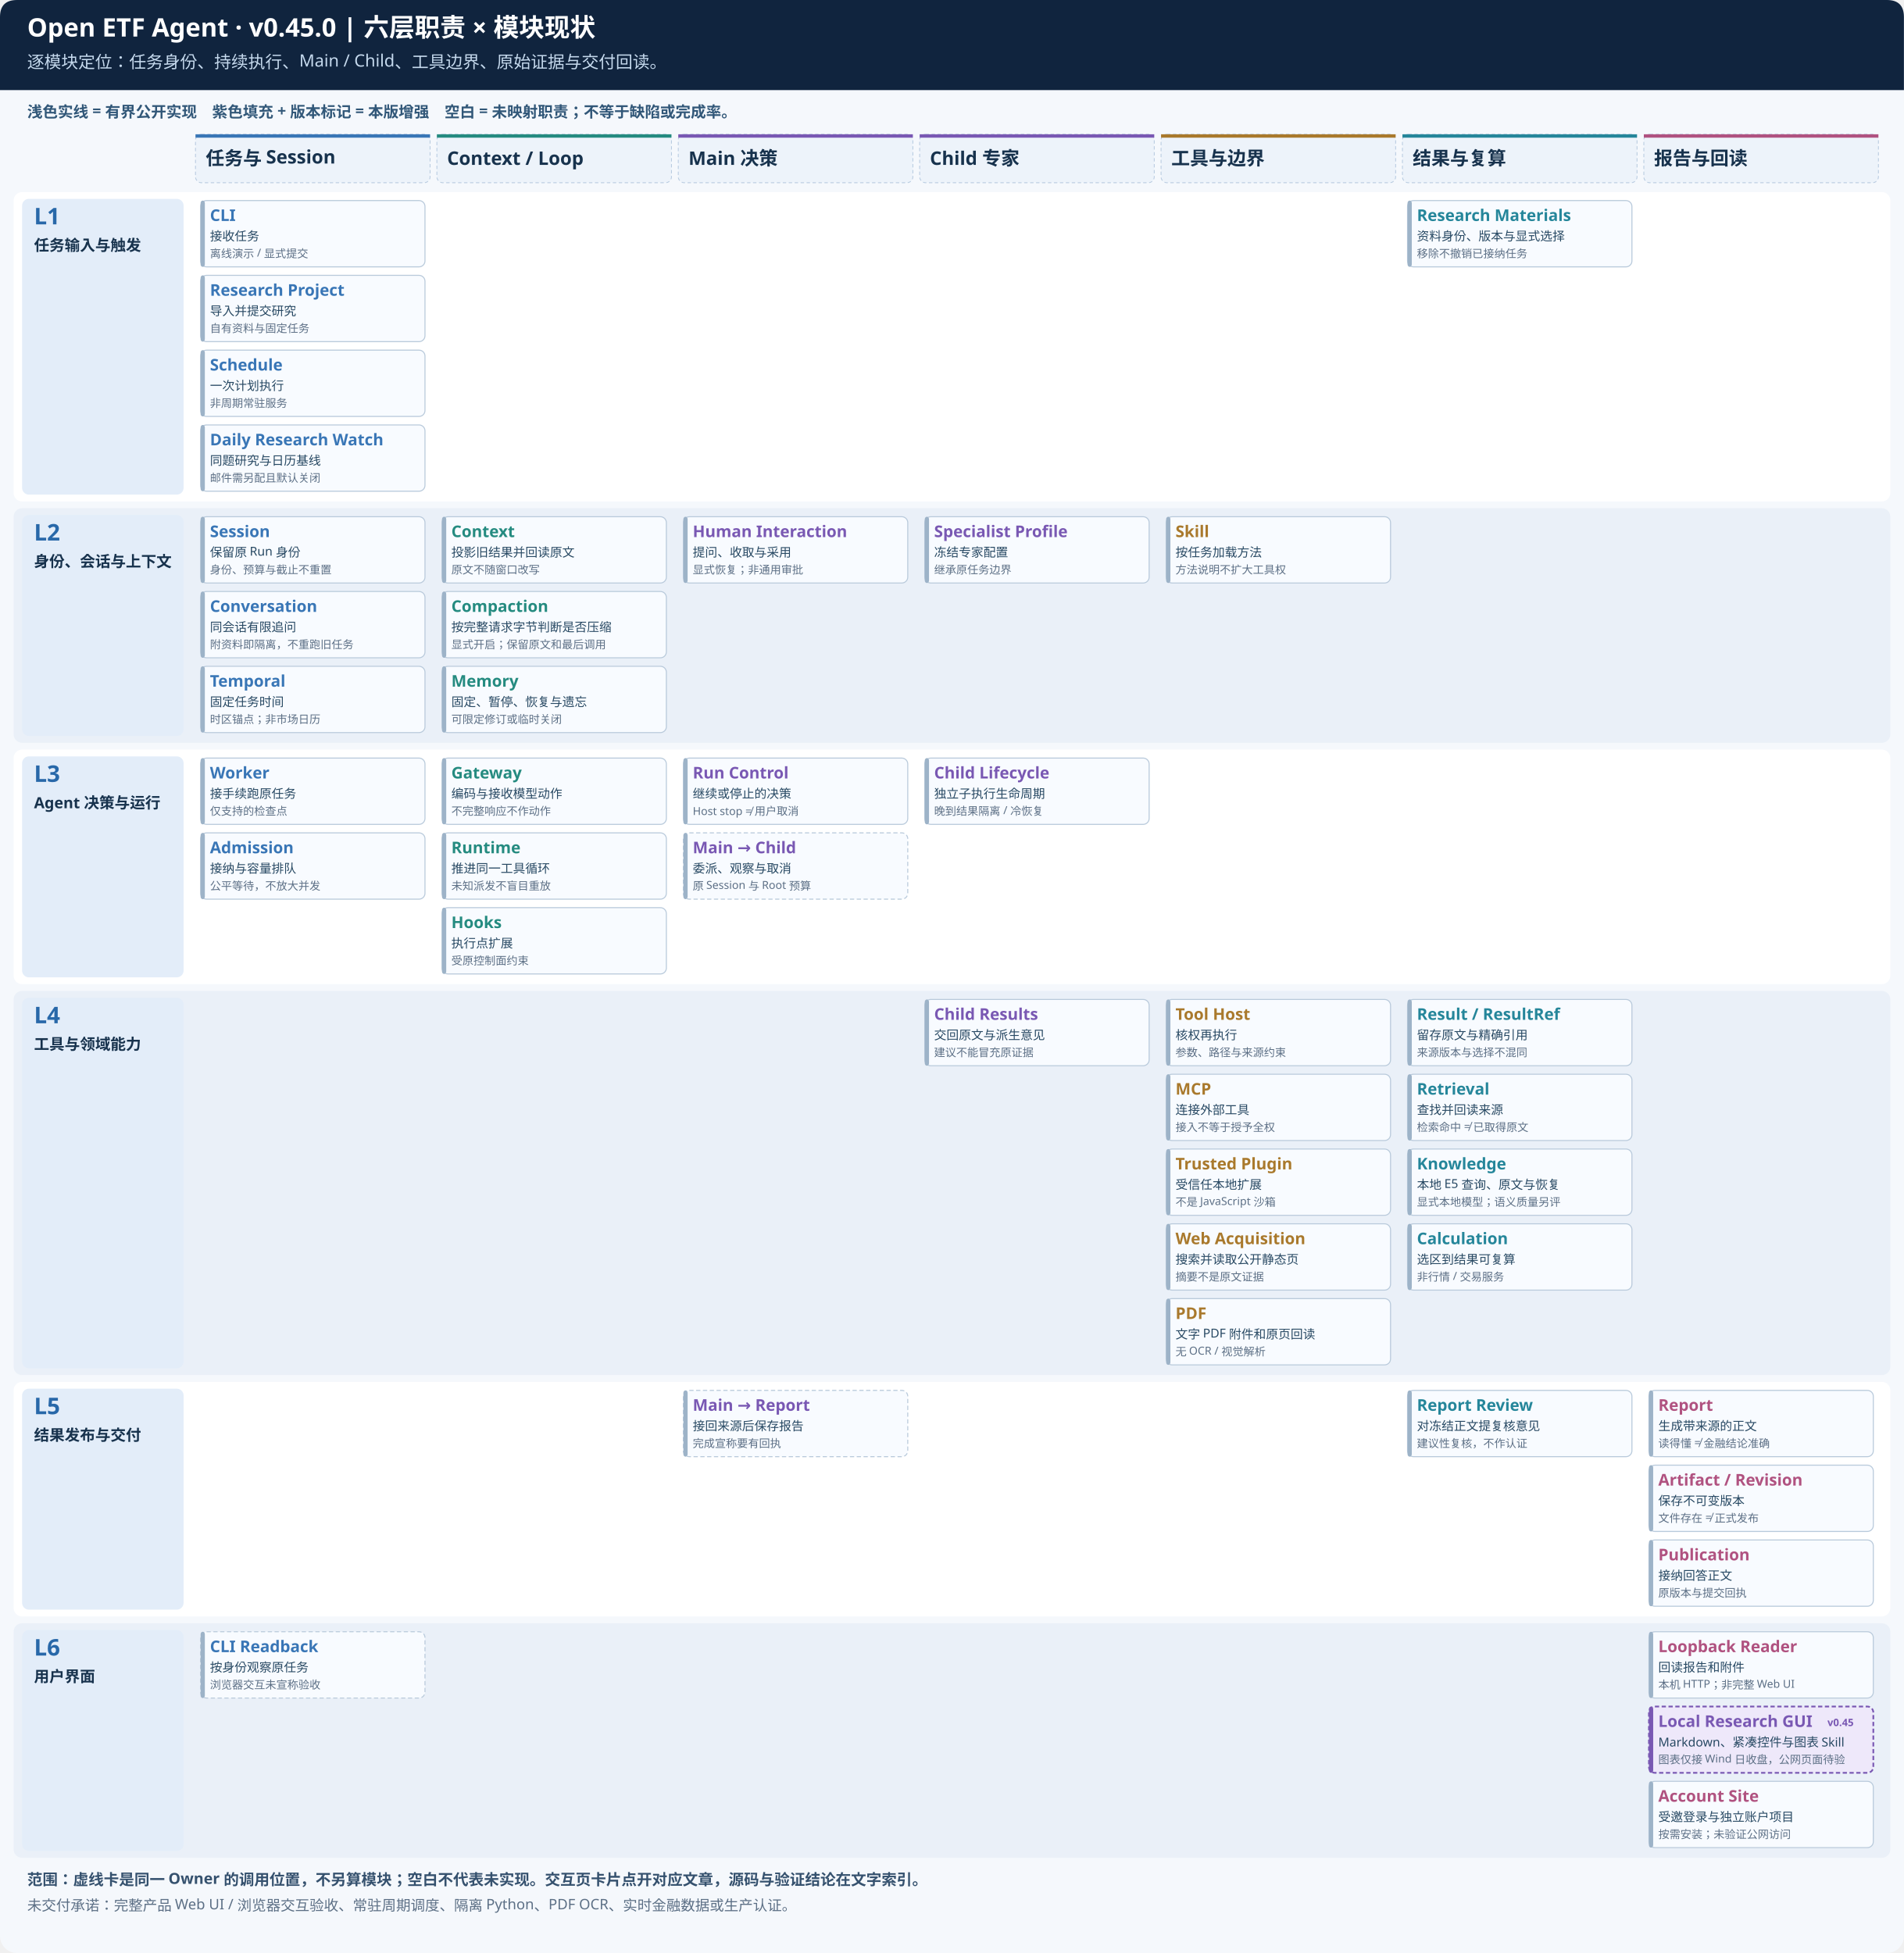
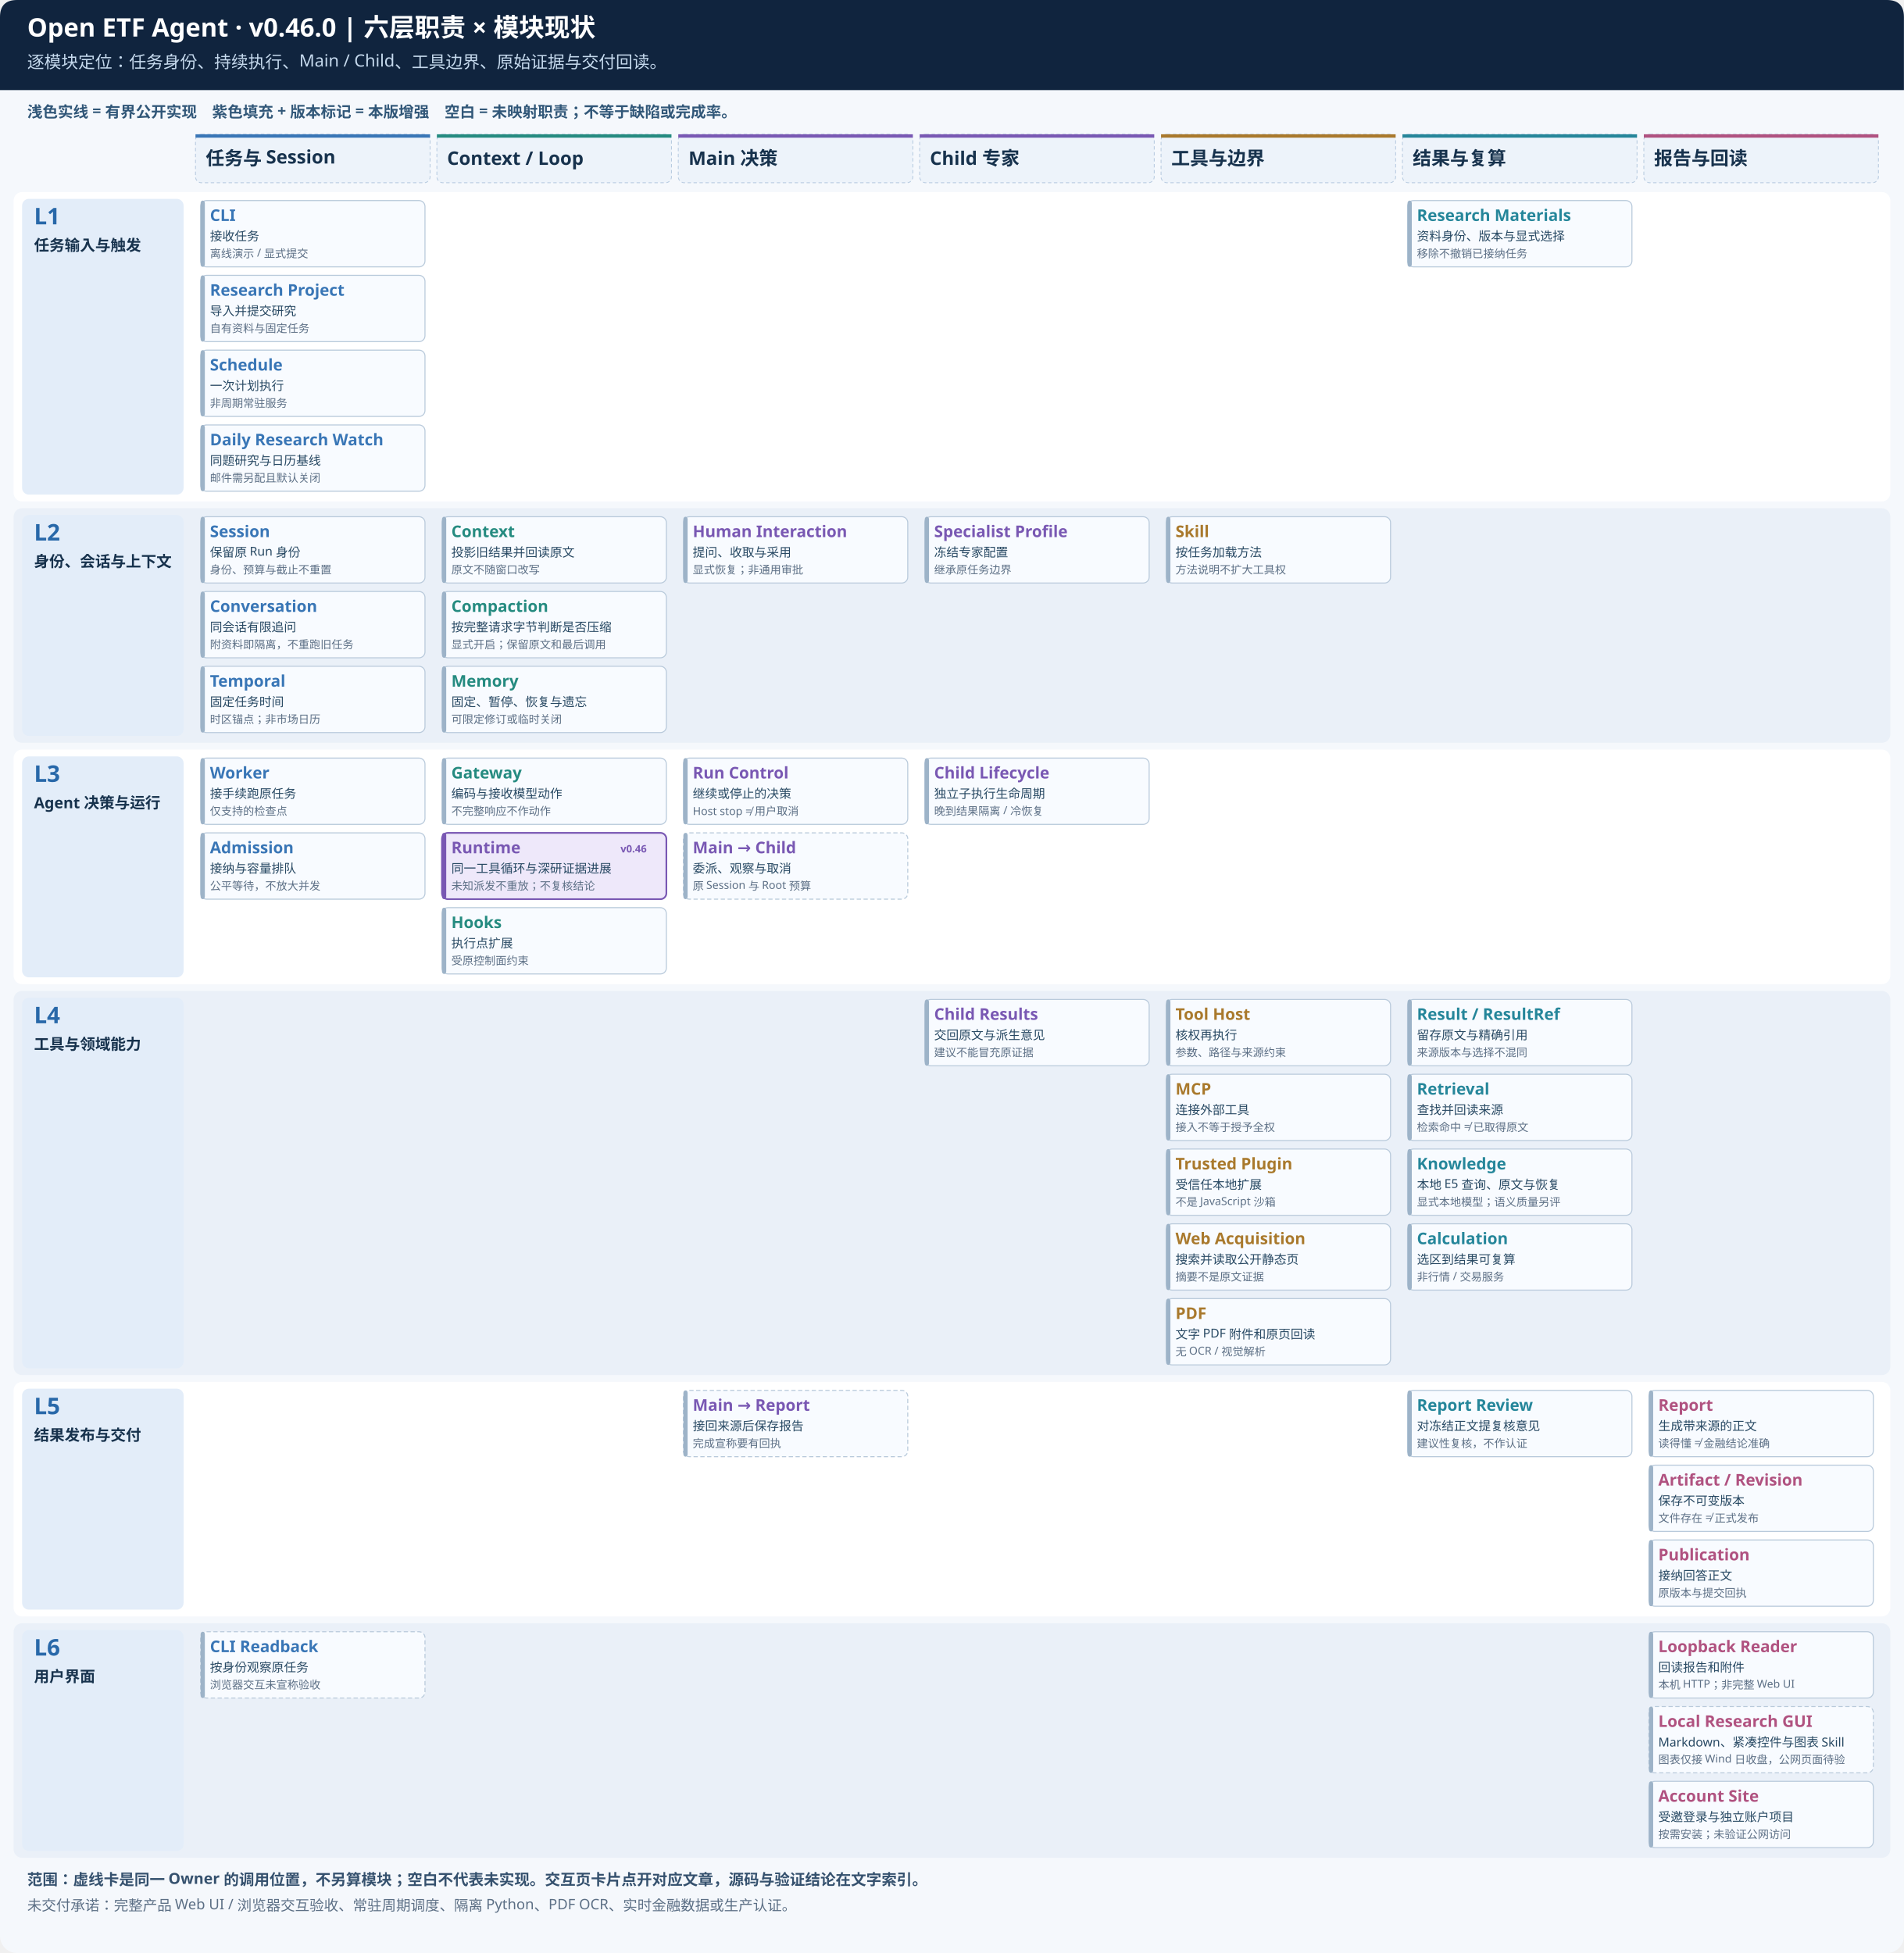
<svg xmlns="http://www.w3.org/2000/svg" width="2240" height="2298" viewBox="0 0 2240 2298" role="img" aria-labelledby="title desc">
  <rect width="2240" height="2298" rx="20" fill="#f5f8fc" />
  <path d="M20 0h2200q20 0 20 20v86H0V20Q0 0 20 0" fill="#10243e" />
  <g font-family="system-ui, sans-serif">
-     <text x="32" y="43" font-size="30" fill="#fff" font-weight="700">Open ETF Agent · v0.45.0 | 六层职责 × 模块现状</text>
+     <text x="32" y="43" font-size="30" fill="#fff" font-weight="700">Open ETF Agent · v0.46.0 | 六层职责 × 模块现状</text>
    <text x="32" y="80" font-size="20" fill="#c5d9ed" font-weight="400">逐模块定位：任务身份、持续执行、Main / Child、工具边界、原始证据与交付回读。</text>
    <text x="32" y="138" font-size="18" fill="#315778" font-weight="600">浅色实线 = 有界公开实现　紫色填充 + 版本标记 = 本版增强　空白 = 未映射职责；不等于缺陷或完成率。</text>
    <rect x="230" y="158" width="276" height="57" rx="7" fill="#edf3fa" stroke="#b8cbe0" stroke-dasharray="4 3" />
    <rect x="230" y="158" width="276" height="4" fill="#3976b6" />
    <text x="242" y="194" font-size="22" fill="#17324d" font-weight="700">任务与 Session</text>
    <rect x="514" y="158" width="276" height="57" rx="7" fill="#edf3fa" stroke="#b8cbe0" stroke-dasharray="4 3" />
    <rect x="514" y="158" width="276" height="4" fill="#258b80" />
    <text x="526" y="194" font-size="22" fill="#17324d" font-weight="700">Context / Loop</text>
    <rect x="798" y="158" width="276" height="57" rx="7" fill="#edf3fa" stroke="#b8cbe0" stroke-dasharray="4 3" />
    <rect x="798" y="158" width="276" height="4" fill="#7958b3" />
    <text x="810" y="194" font-size="22" fill="#17324d" font-weight="700">Main 决策</text>
    <rect x="1082" y="158" width="276" height="57" rx="7" fill="#edf3fa" stroke="#b8cbe0" stroke-dasharray="4 3" />
    <rect x="1082" y="158" width="276" height="4" fill="#7958b3" />
    <text x="1094" y="194" font-size="22" fill="#17324d" font-weight="700">Child 专家</text>
    <rect x="1366" y="158" width="276" height="57" rx="7" fill="#edf3fa" stroke="#b8cbe0" stroke-dasharray="4 3" />
    <rect x="1366" y="158" width="276" height="4" fill="#a9792c" />
    <text x="1378" y="194" font-size="22" fill="#17324d" font-weight="700">工具与边界</text>
    <rect x="1650" y="158" width="276" height="57" rx="7" fill="#edf3fa" stroke="#b8cbe0" stroke-dasharray="4 3" />
    <rect x="1650" y="158" width="276" height="4" fill="#25869a" />
    <text x="1662" y="194" font-size="22" fill="#17324d" font-weight="700">结果与复算</text>
    <rect x="1934" y="158" width="276" height="57" rx="7" fill="#edf3fa" stroke="#b8cbe0" stroke-dasharray="4 3" />
    <rect x="1934" y="158" width="276" height="4" fill="#b05280" />
    <text x="1946" y="194" font-size="22" fill="#17324d" font-weight="700">报告与回读</text>
    <rect x="16" y="226" width="2208" height="364" rx="10" fill="#ffffff" />
    <rect x="26" y="234" width="190" height="348" rx="8" fill="#e3edf9" />
    <text x="40" y="264" font-size="27" fill="#2868a9" font-weight="700">L1</text>
    <text x="40" y="295" font-size="18" fill="#17324d" font-weight="700">任务输入与触发</text>
    <a href="https://hpoenixf.com/eff-agent-article/articles/agent-in-15-minutes" target="_blank" rel="noopener noreferrer">
      <rect x="236" y="236" width="264" height="78" rx="7" fill="#f8fbff" stroke="#b9cadb" stroke-width="1.2" />
      <rect x="236" y="236" width="5" height="78" rx="3" fill="#9db3c8" />
      <text x="247" y="260" font-size="19" fill="#3976b6" font-weight="700">CLI</text>
      <text x="247" y="283" font-size="14.5" fill="#284963" font-weight="500">接收任务</text>
      <text x="247" y="303" font-size="13" fill="#5c6f85" font-weight="400">离线演示 / 显式提交</text>
    </a>
    <a href="https://hpoenixf.com/eff-agent-article/articles/open-etf-agent-research-project-workshop" target="_blank" rel="noopener noreferrer">
      <rect x="236" y="324" width="264" height="78" rx="7" fill="#f8fbff" stroke="#b9cadb" stroke-width="1.2" />
      <rect x="236" y="324" width="5" height="78" rx="3" fill="#9db3c8" />
      <text x="247" y="348" font-size="19" fill="#3976b6" font-weight="700">Research Project</text>
      <text x="247" y="371" font-size="14.5" fill="#284963" font-weight="500">导入并提交研究</text>
      <text x="247" y="391" font-size="13" fill="#5c6f85" font-weight="400">自有资料与固定任务</text>
    </a>
    <a href="https://hpoenixf.com/eff-agent-article/articles/agent-autonomous-scheduled-research" target="_blank" rel="noopener noreferrer">
      <rect x="236" y="412" width="264" height="78" rx="7" fill="#f8fbff" stroke="#b9cadb" stroke-width="1.2" />
      <rect x="236" y="412" width="5" height="78" rx="3" fill="#9db3c8" />
      <text x="247" y="436" font-size="19" fill="#3976b6" font-weight="700">Schedule</text>
      <text x="247" y="459" font-size="14.5" fill="#284963" font-weight="500">一次计划执行</text>
      <text x="247" y="479" font-size="13" fill="#5c6f85" font-weight="400">非周期常驻服务</text>
    </a>
    <a href="https://hpoenixf.com/eff-agent-article/articles/agent-autonomous-scheduled-research" target="_blank" rel="noopener noreferrer">
      <rect x="236" y="500" width="264" height="78" rx="7" fill="#f8fbff" stroke="#b9cadb" stroke-width="1.2" />
      <rect x="236" y="500" width="5" height="78" rx="3" fill="#9db3c8" />
      <text x="247" y="524" font-size="19" fill="#3976b6" font-weight="700">Daily Research Watch</text>
      <text x="247" y="547" font-size="14.5" fill="#284963" font-weight="500">同题研究与日历基线</text>
      <text x="247" y="567" font-size="13" fill="#5c6f85" font-weight="400">邮件需另配且默认关闭</text>
    </a>
    <a href="https://hpoenixf.com/eff-agent-article/articles/agent-research-assets-identity-version-lifecycle" target="_blank" rel="noopener noreferrer">
      <rect x="1656" y="236" width="264" height="78" rx="7" fill="#f8fbff" stroke="#b9cadb" stroke-width="1.2" />
      <rect x="1656" y="236" width="5" height="78" rx="3" fill="#9db3c8" />
      <text x="1667" y="260" font-size="19" fill="#25869a" font-weight="700">Research Materials</text>
      <text x="1667" y="283" font-size="14.5" fill="#284963" font-weight="500">资料身份、版本与显式选择</text>
      <text x="1667" y="303" font-size="13" fill="#5c6f85" font-weight="400">移除不撤销已接纳任务</text>
    </a>
    <rect x="16" y="598" width="2208" height="276" rx="10" fill="#eaf0f8" />
    <rect x="26" y="606" width="190" height="260" rx="8" fill="#e3edf9" />
    <text x="40" y="636" font-size="27" fill="#2868a9" font-weight="700">L2</text>
    <text x="40" y="667" font-size="18" fill="#17324d" font-weight="700">身份、会话与上下文</text>
    <a href="https://hpoenixf.com/eff-agent-article/articles/agent-task-session-run-worker-schedule" target="_blank" rel="noopener noreferrer">
      <rect x="236" y="608" width="264" height="78" rx="7" fill="#f8fbff" stroke="#b9cadb" stroke-width="1.2" />
      <rect x="236" y="608" width="5" height="78" rx="3" fill="#9db3c8" />
      <text x="247" y="632" font-size="19" fill="#3976b6" font-weight="700">Session</text>
      <text x="247" y="655" font-size="14.5" fill="#284963" font-weight="500">保留原 Run 身份</text>
      <text x="247" y="675" font-size="13" fill="#5c6f85" font-weight="400">身份、预算与截止不重置</text>
    </a>
    <a href="https://hpoenixf.com/eff-agent-article/articles/agent-conversation-admission-task-continuation" target="_blank" rel="noopener noreferrer">
      <rect x="236" y="696" width="264" height="78" rx="7" fill="#f8fbff" stroke="#b9cadb" stroke-width="1.2" />
      <rect x="236" y="696" width="5" height="78" rx="3" fill="#9db3c8" />
      <text x="247" y="720" font-size="19" fill="#3976b6" font-weight="700">Conversation</text>
      <text x="247" y="743" font-size="14.5" fill="#284963" font-weight="500">同会话有限追问</text>
      <text x="247" y="763" font-size="13" fill="#5c6f85" font-weight="400">附资料即隔离，不重跑旧任务</text>
    </a>
    <a href="https://hpoenixf.com/eff-agent-article/articles/agent-temporal-semantics-market-calendar" target="_blank" rel="noopener noreferrer">
      <rect x="236" y="784" width="264" height="78" rx="7" fill="#f8fbff" stroke="#b9cadb" stroke-width="1.2" />
      <rect x="236" y="784" width="5" height="78" rx="3" fill="#9db3c8" />
      <text x="247" y="808" font-size="19" fill="#3976b6" font-weight="700">Temporal</text>
      <text x="247" y="831" font-size="14.5" fill="#284963" font-weight="500">固定任务时间</text>
      <text x="247" y="851" font-size="13" fill="#5c6f85" font-weight="400">时区锚点；非市场日历</text>
    </a>
    <a href="https://hpoenixf.com/eff-agent-article/articles/agent-context-governance-actions" target="_blank" rel="noopener noreferrer">
      <rect x="520" y="608" width="264" height="78" rx="7" fill="#f8fbff" stroke="#b9cadb" stroke-width="1.2" />
      <rect x="520" y="608" width="5" height="78" rx="3" fill="#9db3c8" />
      <text x="531" y="632" font-size="19" fill="#258b80" font-weight="700">Context</text>
      <text x="531" y="655" font-size="14.5" fill="#284963" font-weight="500">投影旧结果并回读原文</text>
      <text x="531" y="675" font-size="13" fill="#5c6f85" font-weight="400">原文不随窗口改写</text>
    </a>
    <a href="https://hpoenixf.com/eff-agent-article/articles/agent-main-run-context-compaction" target="_blank" rel="noopener noreferrer">
      <rect x="520" y="696" width="264" height="78" rx="7" fill="#f8fbff" stroke="#b9cadb" stroke-width="1.2" />
      <rect x="520" y="696" width="5" height="78" rx="3" fill="#9db3c8" />
      <text x="531" y="720" font-size="19" fill="#258b80" font-weight="700">Compaction</text>
      <text x="531" y="743" font-size="14.5" fill="#284963" font-weight="500">按完整请求字节判断是否压缩</text>
      <text x="531" y="763" font-size="13" fill="#5c6f85" font-weight="400">显式开启；保留原文和最后调用</text>
    </a>
    <a href="https://hpoenixf.com/eff-agent-article/articles/026-agent-memory-forget-durable-effects" target="_blank" rel="noopener noreferrer">
      <rect x="520" y="784" width="264" height="78" rx="7" fill="#f8fbff" stroke="#b9cadb" stroke-width="1.2" />
      <rect x="520" y="784" width="5" height="78" rx="3" fill="#9db3c8" />
      <text x="531" y="808" font-size="19" fill="#258b80" font-weight="700">Memory</text>
      <text x="531" y="831" font-size="14.5" fill="#284963" font-weight="500">固定、暂停、恢复与遗忘</text>
      <text x="531" y="851" font-size="13" fill="#5c6f85" font-weight="400">可限定修订或临时关闭</text>
    </a>
    <a href="https://hpoenixf.com/eff-agent-article/articles/agent-durable-human-interaction-response-adoption" target="_blank" rel="noopener noreferrer">
      <rect x="804" y="608" width="264" height="78" rx="7" fill="#f8fbff" stroke="#b9cadb" stroke-width="1.2" />
      <rect x="804" y="608" width="5" height="78" rx="3" fill="#9db3c8" />
      <text x="815" y="632" font-size="19" fill="#7958b3" font-weight="700">Human Interaction</text>
      <text x="815" y="655" font-size="14.5" fill="#284963" font-weight="500">提问、收取与采用</text>
      <text x="815" y="675" font-size="13" fill="#5c6f85" font-weight="400">显式恢复；非通用审批</text>
    </a>
    <a href="https://hpoenixf.com/eff-agent-article/articles/agent-custom-expert-from-prompt-to-recovery" target="_blank" rel="noopener noreferrer">
      <rect x="1088" y="608" width="264" height="78" rx="7" fill="#f8fbff" stroke="#b9cadb" stroke-width="1.2" />
      <rect x="1088" y="608" width="5" height="78" rx="3" fill="#9db3c8" />
      <text x="1099" y="632" font-size="19" fill="#7958b3" font-weight="700">Specialist Profile</text>
      <text x="1099" y="655" font-size="14.5" fill="#284963" font-weight="500">冻结专家配置</text>
      <text x="1099" y="675" font-size="13" fill="#5c6f85" font-weight="400">继承原任务边界</text>
    </a>
    <a href="https://hpoenixf.com/eff-agent-article/articles/agent-skill-from-markdown-to-callable-research" target="_blank" rel="noopener noreferrer">
      <rect x="1372" y="608" width="264" height="78" rx="7" fill="#f8fbff" stroke="#b9cadb" stroke-width="1.2" />
      <rect x="1372" y="608" width="5" height="78" rx="3" fill="#9db3c8" />
      <text x="1383" y="632" font-size="19" fill="#a9792c" font-weight="700">Skill</text>
      <text x="1383" y="655" font-size="14.5" fill="#284963" font-weight="500">按任务加载方法</text>
      <text x="1383" y="675" font-size="13" fill="#5c6f85" font-weight="400">方法说明不扩大工具权</text>
    </a>
    <rect x="16" y="882" width="2208" height="276" rx="10" fill="#ffffff" />
    <rect x="26" y="890" width="190" height="260" rx="8" fill="#e3edf9" />
    <text x="40" y="920" font-size="27" fill="#2868a9" font-weight="700">L3</text>
    <text x="40" y="951" font-size="18" fill="#17324d" font-weight="700">Agent 决策与运行</text>
    <a href="https://hpoenixf.com/eff-agent-article/articles/open-etf-agent-v010-system-design" target="_blank" rel="noopener noreferrer">
      <rect x="236" y="892" width="264" height="78" rx="7" fill="#f8fbff" stroke="#b9cadb" stroke-width="1.2" />
      <rect x="236" y="892" width="5" height="78" rx="3" fill="#9db3c8" />
      <text x="247" y="916" font-size="19" fill="#3976b6" font-weight="700">Worker</text>
      <text x="247" y="939" font-size="14.5" fill="#284963" font-weight="500">接手续跑原任务</text>
      <text x="247" y="959" font-size="13" fill="#5c6f85" font-weight="400">仅支持的检查点</text>
    </a>
    <a href="https://hpoenixf.com/eff-agent-article/articles/agent-provider-admission-capacity-lease" target="_blank" rel="noopener noreferrer">
      <rect x="236" y="980" width="264" height="78" rx="7" fill="#f8fbff" stroke="#b9cadb" stroke-width="1.2" />
      <rect x="236" y="980" width="5" height="78" rx="3" fill="#9db3c8" />
      <text x="247" y="1004" font-size="19" fill="#3976b6" font-weight="700">Admission</text>
      <text x="247" y="1027" font-size="14.5" fill="#284963" font-weight="500">接纳与容量排队</text>
      <text x="247" y="1047" font-size="13" fill="#5c6f85" font-weight="400">公平等待，不放大并发</text>
    </a>
    <a href="https://hpoenixf.com/eff-agent-article/articles/agent-provider-architecture-and-admission" target="_blank" rel="noopener noreferrer">
      <rect x="520" y="892" width="264" height="78" rx="7" fill="#f8fbff" stroke="#b9cadb" stroke-width="1.2" />
      <rect x="520" y="892" width="5" height="78" rx="3" fill="#9db3c8" />
      <text x="531" y="916" font-size="19" fill="#258b80" font-weight="700">Gateway</text>
      <text x="531" y="939" font-size="14.5" fill="#284963" font-weight="500">编码与接收模型动作</text>
      <text x="531" y="959" font-size="13" fill="#5c6f85" font-weight="400">不完整响应不作动作</text>
    </a>
    <a href="https://hpoenixf.com/eff-agent-article/articles/etf-agent-model-harness-research-loop" target="_blank" rel="noopener noreferrer">
-       <rect x="520" y="980" width="264" height="78" rx="7" fill="#f8fbff" stroke="#b9cadb" stroke-width="1.2" />
-       <rect x="520" y="980" width="5" height="78" rx="3" fill="#9db3c8" />
-       <text x="531" y="1004" font-size="19" fill="#258b80" font-weight="700">Runtime</text>
-       <text x="531" y="1027" font-size="14.5" fill="#284963" font-weight="500">推进同一工具循环</text>
-       <text x="531" y="1047" font-size="13" fill="#5c6f85" font-weight="400">未知派发不盲目重放</text>
+       <rect x="520" y="980" width="264" height="78" rx="7" fill="#eee8fa" stroke="#7958b3" stroke-width="2" />
+       <rect x="520" y="980" width="5" height="78" rx="3" fill="#7958b3" />
+       <text x="531" y="1004" font-size="19" fill="#7958b3" font-weight="700">Runtime</text>
+       <text x="531" y="1027" font-size="14.5" fill="#284963" font-weight="500">同一工具循环与深研证据进展</text>
+       <text x="531" y="1047" font-size="13" fill="#5c6f85" font-weight="400">未知派发不重放；不复核结论</text>
+       <text x="730" y="1003" font-size="12" fill="#7958b3" font-weight="700">v0.46</text>
    </a>
    <a href="https://hpoenixf.com/eff-agent-article/articles/agent-multi-ecosystem-hook-execution" target="_blank" rel="noopener noreferrer">
      <rect x="520" y="1068" width="264" height="78" rx="7" fill="#f8fbff" stroke="#b9cadb" stroke-width="1.2" />
      <rect x="520" y="1068" width="5" height="78" rx="3" fill="#9db3c8" />
      <text x="531" y="1092" font-size="19" fill="#258b80" font-weight="700">Hooks</text>
      <text x="531" y="1115" font-size="14.5" fill="#284963" font-weight="500">执行点扩展</text>
      <text x="531" y="1135" font-size="13" fill="#5c6f85" font-weight="400">受原控制面约束</text>
    </a>
    <a href="https://hpoenixf.com/eff-agent-article/articles/agent-veto-authority-and-run-termination" target="_blank" rel="noopener noreferrer">
      <rect x="804" y="892" width="264" height="78" rx="7" fill="#f8fbff" stroke="#b9cadb" stroke-width="1.2" />
      <rect x="804" y="892" width="5" height="78" rx="3" fill="#9db3c8" />
      <text x="815" y="916" font-size="19" fill="#7958b3" font-weight="700">Run Control</text>
      <text x="815" y="939" font-size="14.5" fill="#284963" font-weight="500">继续或停止的决策</text>
      <text x="815" y="959" font-size="13" fill="#5c6f85" font-weight="400">Host stop ≠ 用户取消</text>
    </a>
    <a href="https://hpoenixf.com/eff-agent-article/articles/agent-subagent-context-specialization" target="_blank" rel="noopener noreferrer">
      <rect x="804" y="980" width="264" height="78" rx="7" fill="#f8fbff" stroke="#b9cadb" stroke-width="1.2" stroke-dasharray="5 3" />
      <rect x="804" y="980" width="5" height="78" rx="3" fill="#9db3c8" />
      <text x="815" y="1004" font-size="19" fill="#7958b3" font-weight="700">Main → Child</text>
      <text x="815" y="1027" font-size="14.5" fill="#284963" font-weight="500">委派、观察与取消</text>
      <text x="815" y="1047" font-size="13" fill="#5c6f85" font-weight="400">原 Session 与 Root 预算</text>
    </a>
    <a href="https://hpoenixf.com/eff-agent-article/articles/agent-subagent-context-specialization" target="_blank" rel="noopener noreferrer">
      <rect x="1088" y="892" width="264" height="78" rx="7" fill="#f8fbff" stroke="#b9cadb" stroke-width="1.2" />
      <rect x="1088" y="892" width="5" height="78" rx="3" fill="#9db3c8" />
      <text x="1099" y="916" font-size="19" fill="#7958b3" font-weight="700">Child Lifecycle</text>
      <text x="1099" y="939" font-size="14.5" fill="#284963" font-weight="500">独立子执行生命周期</text>
      <text x="1099" y="959" font-size="13" fill="#5c6f85" font-weight="400">晚到结果隔离 / 冷恢复</text>
    </a>
    <rect x="16" y="1166" width="2208" height="452" rx="10" fill="#eaf0f8" />
    <rect x="26" y="1174" width="190" height="436" rx="8" fill="#e3edf9" />
    <text x="40" y="1204" font-size="27" fill="#2868a9" font-weight="700">L4</text>
    <text x="40" y="1235" font-size="18" fill="#17324d" font-weight="700">工具与领域能力</text>
    <a href="https://hpoenixf.com/eff-agent-article/articles/agent-subagent-contribution-evidence" target="_blank" rel="noopener noreferrer">
      <rect x="1088" y="1176" width="264" height="78" rx="7" fill="#f8fbff" stroke="#b9cadb" stroke-width="1.2" />
      <rect x="1088" y="1176" width="5" height="78" rx="3" fill="#9db3c8" />
      <text x="1099" y="1200" font-size="19" fill="#7958b3" font-weight="700">Child Results</text>
      <text x="1099" y="1223" font-size="14.5" fill="#284963" font-weight="500">交回原文与派生意见</text>
      <text x="1099" y="1243" font-size="13" fill="#5c6f85" font-weight="400">建议不能冒充原证据</text>
    </a>
    <a href="https://hpoenixf.com/eff-agent-article/articles/agent-tool-lifecycle-and-model-input" target="_blank" rel="noopener noreferrer">
      <rect x="1372" y="1176" width="264" height="78" rx="7" fill="#f8fbff" stroke="#b9cadb" stroke-width="1.2" />
      <rect x="1372" y="1176" width="5" height="78" rx="3" fill="#9db3c8" />
      <text x="1383" y="1200" font-size="19" fill="#a9792c" font-weight="700">Tool Host</text>
      <text x="1383" y="1223" font-size="14.5" fill="#284963" font-weight="500">核权再执行</text>
      <text x="1383" y="1243" font-size="13" fill="#5c6f85" font-weight="400">参数、路径与来源约束</text>
    </a>
    <a href="https://hpoenixf.com/eff-agent-article/articles/mcp-host-from-discovery-to-consumption" target="_blank" rel="noopener noreferrer">
      <rect x="1372" y="1264" width="264" height="78" rx="7" fill="#f8fbff" stroke="#b9cadb" stroke-width="1.2" />
      <rect x="1372" y="1264" width="5" height="78" rx="3" fill="#9db3c8" />
      <text x="1383" y="1288" font-size="19" fill="#a9792c" font-weight="700">MCP</text>
      <text x="1383" y="1311" font-size="14.5" fill="#284963" font-weight="500">连接外部工具</text>
      <text x="1383" y="1331" font-size="13" fill="#5c6f85" font-weight="400">接入不等于授予全权</text>
    </a>
    <a href="https://hpoenixf.com/eff-agent-article/articles/020-agent-extension-host-smartphone" target="_blank" rel="noopener noreferrer">
      <rect x="1372" y="1352" width="264" height="78" rx="7" fill="#f8fbff" stroke="#b9cadb" stroke-width="1.2" />
      <rect x="1372" y="1352" width="5" height="78" rx="3" fill="#9db3c8" />
      <text x="1383" y="1376" font-size="19" fill="#a9792c" font-weight="700">Trusted Plugin</text>
      <text x="1383" y="1399" font-size="14.5" fill="#284963" font-weight="500">受信任本地扩展</text>
      <text x="1383" y="1419" font-size="13" fill="#5c6f85" font-weight="400">不是 JavaScript 沙箱</text>
    </a>
    <a href="https://hpoenixf.com/eff-agent-article/articles/021-agent-web-research-from-search-to-deep-reading" target="_blank" rel="noopener noreferrer">
      <rect x="1372" y="1440" width="264" height="78" rx="7" fill="#f8fbff" stroke="#b9cadb" stroke-width="1.2" />
      <rect x="1372" y="1440" width="5" height="78" rx="3" fill="#9db3c8" />
      <text x="1383" y="1464" font-size="19" fill="#a9792c" font-weight="700">Web Acquisition</text>
      <text x="1383" y="1487" font-size="14.5" fill="#284963" font-weight="500">搜索并读取公开静态页</text>
      <text x="1383" y="1507" font-size="13" fill="#5c6f85" font-weight="400">摘要不是原文证据</text>
    </a>
    <a href="https://hpoenixf.com/eff-agent-article/articles/024-agent-pdf-from-text-to-evidence" target="_blank" rel="noopener noreferrer">
      <rect x="1372" y="1528" width="264" height="78" rx="7" fill="#f8fbff" stroke="#b9cadb" stroke-width="1.2" />
      <rect x="1372" y="1528" width="5" height="78" rx="3" fill="#9db3c8" />
      <text x="1383" y="1552" font-size="19" fill="#a9792c" font-weight="700">PDF</text>
      <text x="1383" y="1575" font-size="14.5" fill="#284963" font-weight="500">文字 PDF 附件和原页回读</text>
      <text x="1383" y="1595" font-size="13" fill="#5c6f85" font-weight="400">无 OCR / 视觉解析</text>
    </a>
    <a href="https://hpoenixf.com/eff-agent-article/articles/tool-results-outside-model-context" target="_blank" rel="noopener noreferrer">
      <rect x="1656" y="1176" width="264" height="78" rx="7" fill="#f8fbff" stroke="#b9cadb" stroke-width="1.2" />
      <rect x="1656" y="1176" width="5" height="78" rx="3" fill="#9db3c8" />
      <text x="1667" y="1200" font-size="19" fill="#25869a" font-weight="700">Result / ResultRef</text>
      <text x="1667" y="1223" font-size="14.5" fill="#284963" font-weight="500">留存原文与精确引用</text>
      <text x="1667" y="1243" font-size="13" fill="#5c6f85" font-weight="400">来源版本与选择不混同</text>
    </a>
    <a href="https://hpoenixf.com/eff-agent-article/articles/agent-knowledge-retrieval-end-to-end" target="_blank" rel="noopener noreferrer">
      <rect x="1656" y="1264" width="264" height="78" rx="7" fill="#f8fbff" stroke="#b9cadb" stroke-width="1.2" />
      <rect x="1656" y="1264" width="5" height="78" rx="3" fill="#9db3c8" />
      <text x="1667" y="1288" font-size="19" fill="#25869a" font-weight="700">Retrieval</text>
      <text x="1667" y="1311" font-size="14.5" fill="#284963" font-weight="500">查找并回读来源</text>
      <text x="1667" y="1331" font-size="13" fill="#5c6f85" font-weight="400">检索命中 ≠ 已取得原文</text>
    </a>
    <a href="https://hpoenixf.com/eff-agent-article/articles/agent-knowledge-retrieval-end-to-end" target="_blank" rel="noopener noreferrer">
      <rect x="1656" y="1352" width="264" height="78" rx="7" fill="#f8fbff" stroke="#b9cadb" stroke-width="1.2" />
      <rect x="1656" y="1352" width="5" height="78" rx="3" fill="#9db3c8" />
      <text x="1667" y="1376" font-size="19" fill="#25869a" font-weight="700">Knowledge</text>
      <text x="1667" y="1399" font-size="14.5" fill="#284963" font-weight="500">本地 E5 查询、原文与恢复</text>
      <text x="1667" y="1419" font-size="13" fill="#5c6f85" font-weight="400">显式本地模型；语义质量另评</text>
    </a>
    <a href="https://hpoenixf.com/eff-agent-article/articles/open-etf-agent-v010-system-design" target="_blank" rel="noopener noreferrer">
      <rect x="1656" y="1440" width="264" height="78" rx="7" fill="#f8fbff" stroke="#b9cadb" stroke-width="1.2" />
      <rect x="1656" y="1440" width="5" height="78" rx="3" fill="#9db3c8" />
      <text x="1667" y="1464" font-size="19" fill="#25869a" font-weight="700">Calculation</text>
      <text x="1667" y="1487" font-size="14.5" fill="#284963" font-weight="500">选区到结果可复算</text>
      <text x="1667" y="1507" font-size="13" fill="#5c6f85" font-weight="400">非行情 / 交易服务</text>
    </a>
    <rect x="16" y="1626" width="2208" height="276" rx="10" fill="#ffffff" />
    <rect x="26" y="1634" width="190" height="260" rx="8" fill="#e3edf9" />
    <text x="40" y="1664" font-size="27" fill="#2868a9" font-weight="700">L5</text>
    <text x="40" y="1695" font-size="18" fill="#17324d" font-weight="700">结果发布与交付</text>
    <a href="https://hpoenixf.com/eff-agent-article/articles/open-etf-agent-v01-first-readable-report" target="_blank" rel="noopener noreferrer">
      <rect x="804" y="1636" width="264" height="78" rx="7" fill="#f8fbff" stroke="#b9cadb" stroke-width="1.2" stroke-dasharray="5 3" />
      <rect x="804" y="1636" width="5" height="78" rx="3" fill="#9db3c8" />
      <text x="815" y="1660" font-size="19" fill="#7958b3" font-weight="700">Main → Report</text>
      <text x="815" y="1683" font-size="14.5" fill="#284963" font-weight="500">接回来源后保存报告</text>
      <text x="815" y="1703" font-size="13" fill="#5c6f85" font-weight="400">完成宣称要有回执</text>
    </a>
    <a href="https://hpoenixf.com/eff-agent-article/articles/open-etf-agent-report-review-workshop" target="_blank" rel="noopener noreferrer">
      <rect x="1656" y="1636" width="264" height="78" rx="7" fill="#f8fbff" stroke="#b9cadb" stroke-width="1.2" />
      <rect x="1656" y="1636" width="5" height="78" rx="3" fill="#9db3c8" />
      <text x="1667" y="1660" font-size="19" fill="#25869a" font-weight="700">Report Review</text>
      <text x="1667" y="1683" font-size="14.5" fill="#284963" font-weight="500">对冻结正文提复核意见</text>
      <text x="1667" y="1703" font-size="13" fill="#5c6f85" font-weight="400">建议性复核，不作认证</text>
    </a>
    <a href="https://hpoenixf.com/eff-agent-article/articles/open-etf-agent-v01-first-readable-report" target="_blank" rel="noopener noreferrer">
      <rect x="1940" y="1636" width="264" height="78" rx="7" fill="#f8fbff" stroke="#b9cadb" stroke-width="1.2" />
      <rect x="1940" y="1636" width="5" height="78" rx="3" fill="#9db3c8" />
      <text x="1951" y="1660" font-size="19" fill="#b05280" font-weight="700">Report</text>
      <text x="1951" y="1683" font-size="14.5" fill="#284963" font-weight="500">生成带来源的正文</text>
      <text x="1951" y="1703" font-size="13" fill="#5c6f85" font-weight="400">读得懂 ≠ 金融结论准确</text>
    </a>
    <a href="https://hpoenixf.com/eff-agent-article/articles/agent-artifact-version-access-sharing" target="_blank" rel="noopener noreferrer">
      <rect x="1940" y="1724" width="264" height="78" rx="7" fill="#f8fbff" stroke="#b9cadb" stroke-width="1.2" />
      <rect x="1940" y="1724" width="5" height="78" rx="3" fill="#9db3c8" />
      <text x="1951" y="1748" font-size="19" fill="#b05280" font-weight="700">Artifact / Revision</text>
      <text x="1951" y="1771" font-size="14.5" fill="#284963" font-weight="500">保存不可变版本</text>
      <text x="1951" y="1791" font-size="13" fill="#5c6f85" font-weight="400">文件存在 ≠ 正式发布</text>
    </a>
    <a href="https://hpoenixf.com/eff-agent-article/articles/019-agent-answer-publication" target="_blank" rel="noopener noreferrer">
      <rect x="1940" y="1812" width="264" height="78" rx="7" fill="#f8fbff" stroke="#b9cadb" stroke-width="1.2" />
      <rect x="1940" y="1812" width="5" height="78" rx="3" fill="#9db3c8" />
      <text x="1951" y="1836" font-size="19" fill="#b05280" font-weight="700">Publication</text>
      <text x="1951" y="1859" font-size="14.5" fill="#284963" font-weight="500">接纳回答正文</text>
      <text x="1951" y="1879" font-size="13" fill="#5c6f85" font-weight="400">原版本与提交回执</text>
    </a>
    <rect x="16" y="1910" width="2208" height="276" rx="10" fill="#eaf0f8" />
    <rect x="26" y="1918" width="190" height="260" rx="8" fill="#e3edf9" />
    <text x="40" y="1948" font-size="27" fill="#2868a9" font-weight="700">L6</text>
    <text x="40" y="1979" font-size="18" fill="#17324d" font-weight="700">用户界面</text>
    <a href="https://hpoenixf.com/eff-agent-article/articles/open-etf-agent-v01-first-readable-report" target="_blank" rel="noopener noreferrer">
      <rect x="236" y="1920" width="264" height="78" rx="7" fill="#f8fbff" stroke="#b9cadb" stroke-width="1.2" stroke-dasharray="5 3" />
      <rect x="236" y="1920" width="5" height="78" rx="3" fill="#9db3c8" />
      <text x="247" y="1944" font-size="19" fill="#3976b6" font-weight="700">CLI Readback</text>
      <text x="247" y="1967" font-size="14.5" fill="#284963" font-weight="500">按身份观察原任务</text>
      <text x="247" y="1987" font-size="13" fill="#5c6f85" font-weight="400">浏览器交互未宣称验收</text>
    </a>
    <a href="https://hpoenixf.com/eff-agent-article/articles/open-etf-agent-v010-system-design" target="_blank" rel="noopener noreferrer">
      <rect x="1940" y="1920" width="264" height="78" rx="7" fill="#f8fbff" stroke="#b9cadb" stroke-width="1.2" />
      <rect x="1940" y="1920" width="5" height="78" rx="3" fill="#9db3c8" />
      <text x="1951" y="1944" font-size="19" fill="#b05280" font-weight="700">Loopback Reader</text>
      <text x="1951" y="1967" font-size="14.5" fill="#284963" font-weight="500">回读报告和附件</text>
      <text x="1951" y="1987" font-size="13" fill="#5c6f85" font-weight="400">本机 HTTP；非完整 Web UI</text>
    </a>
    <a href="https://hpoenixf.com/eff-agent-article/articles/agent-conversation-admission-task-continuation" target="_blank" rel="noopener noreferrer">
-       <rect x="1940" y="2008" width="264" height="78" rx="7" fill="#eee8fa" stroke="#7958b3" stroke-width="2" stroke-dasharray="5 3" />
-       <rect x="1940" y="2008" width="5" height="78" rx="3" fill="#7958b3" />
-       <text x="1951" y="2032" font-size="19" fill="#7958b3" font-weight="700">Local Research GUI</text>
+       <rect x="1940" y="2008" width="264" height="78" rx="7" fill="#f8fbff" stroke="#b9cadb" stroke-width="1.2" stroke-dasharray="5 3" />
+       <rect x="1940" y="2008" width="5" height="78" rx="3" fill="#9db3c8" />
+       <text x="1951" y="2032" font-size="19" fill="#b05280" font-weight="700">Local Research GUI</text>
      <text x="1951" y="2055" font-size="14.5" fill="#284963" font-weight="500">Markdown、紧凑控件与图表 Skill</text>
      <text x="1951" y="2075" font-size="13" fill="#5c6f85" font-weight="400">图表仅接 Wind 日收盘，公网页面待验</text>
-       <text x="2150" y="2031" font-size="12" fill="#7958b3" font-weight="700">v0.45</text>
    </a>
    <a href="https://hpoenixf.com/eff-agent-article/articles/open-etf-agent-v010-system-design" target="_blank" rel="noopener noreferrer">
      <rect x="1940" y="2096" width="264" height="78" rx="7" fill="#f8fbff" stroke="#b9cadb" stroke-width="1.2" />
      <rect x="1940" y="2096" width="5" height="78" rx="3" fill="#9db3c8" />
      <text x="1951" y="2120" font-size="19" fill="#b05280" font-weight="700">Account Site</text>
      <text x="1951" y="2143" font-size="14.5" fill="#284963" font-weight="500">受邀登录与独立账户项目</text>
      <text x="1951" y="2163" font-size="13" fill="#5c6f85" font-weight="400">按需安装；未验证公网访问</text>
    </a>
    <text x="32" y="2218" font-size="18" fill="#35516e" font-weight="600">范围：虚线卡是同一 Owner 的调用位置，不另算模块；空白不代表未实现。交互页卡片点开对应文章，源码与验证结论在文字索引。</text>
    <text x="32" y="2248" font-size="17" fill="#5c6f85" font-weight="400">未交付承诺：完整产品 Web UI / 浏览器交互验收、常驻周期调度、隔离 Python、PDF OCR、实时金融数据或生产认证。</text>
  </g>
</svg>
